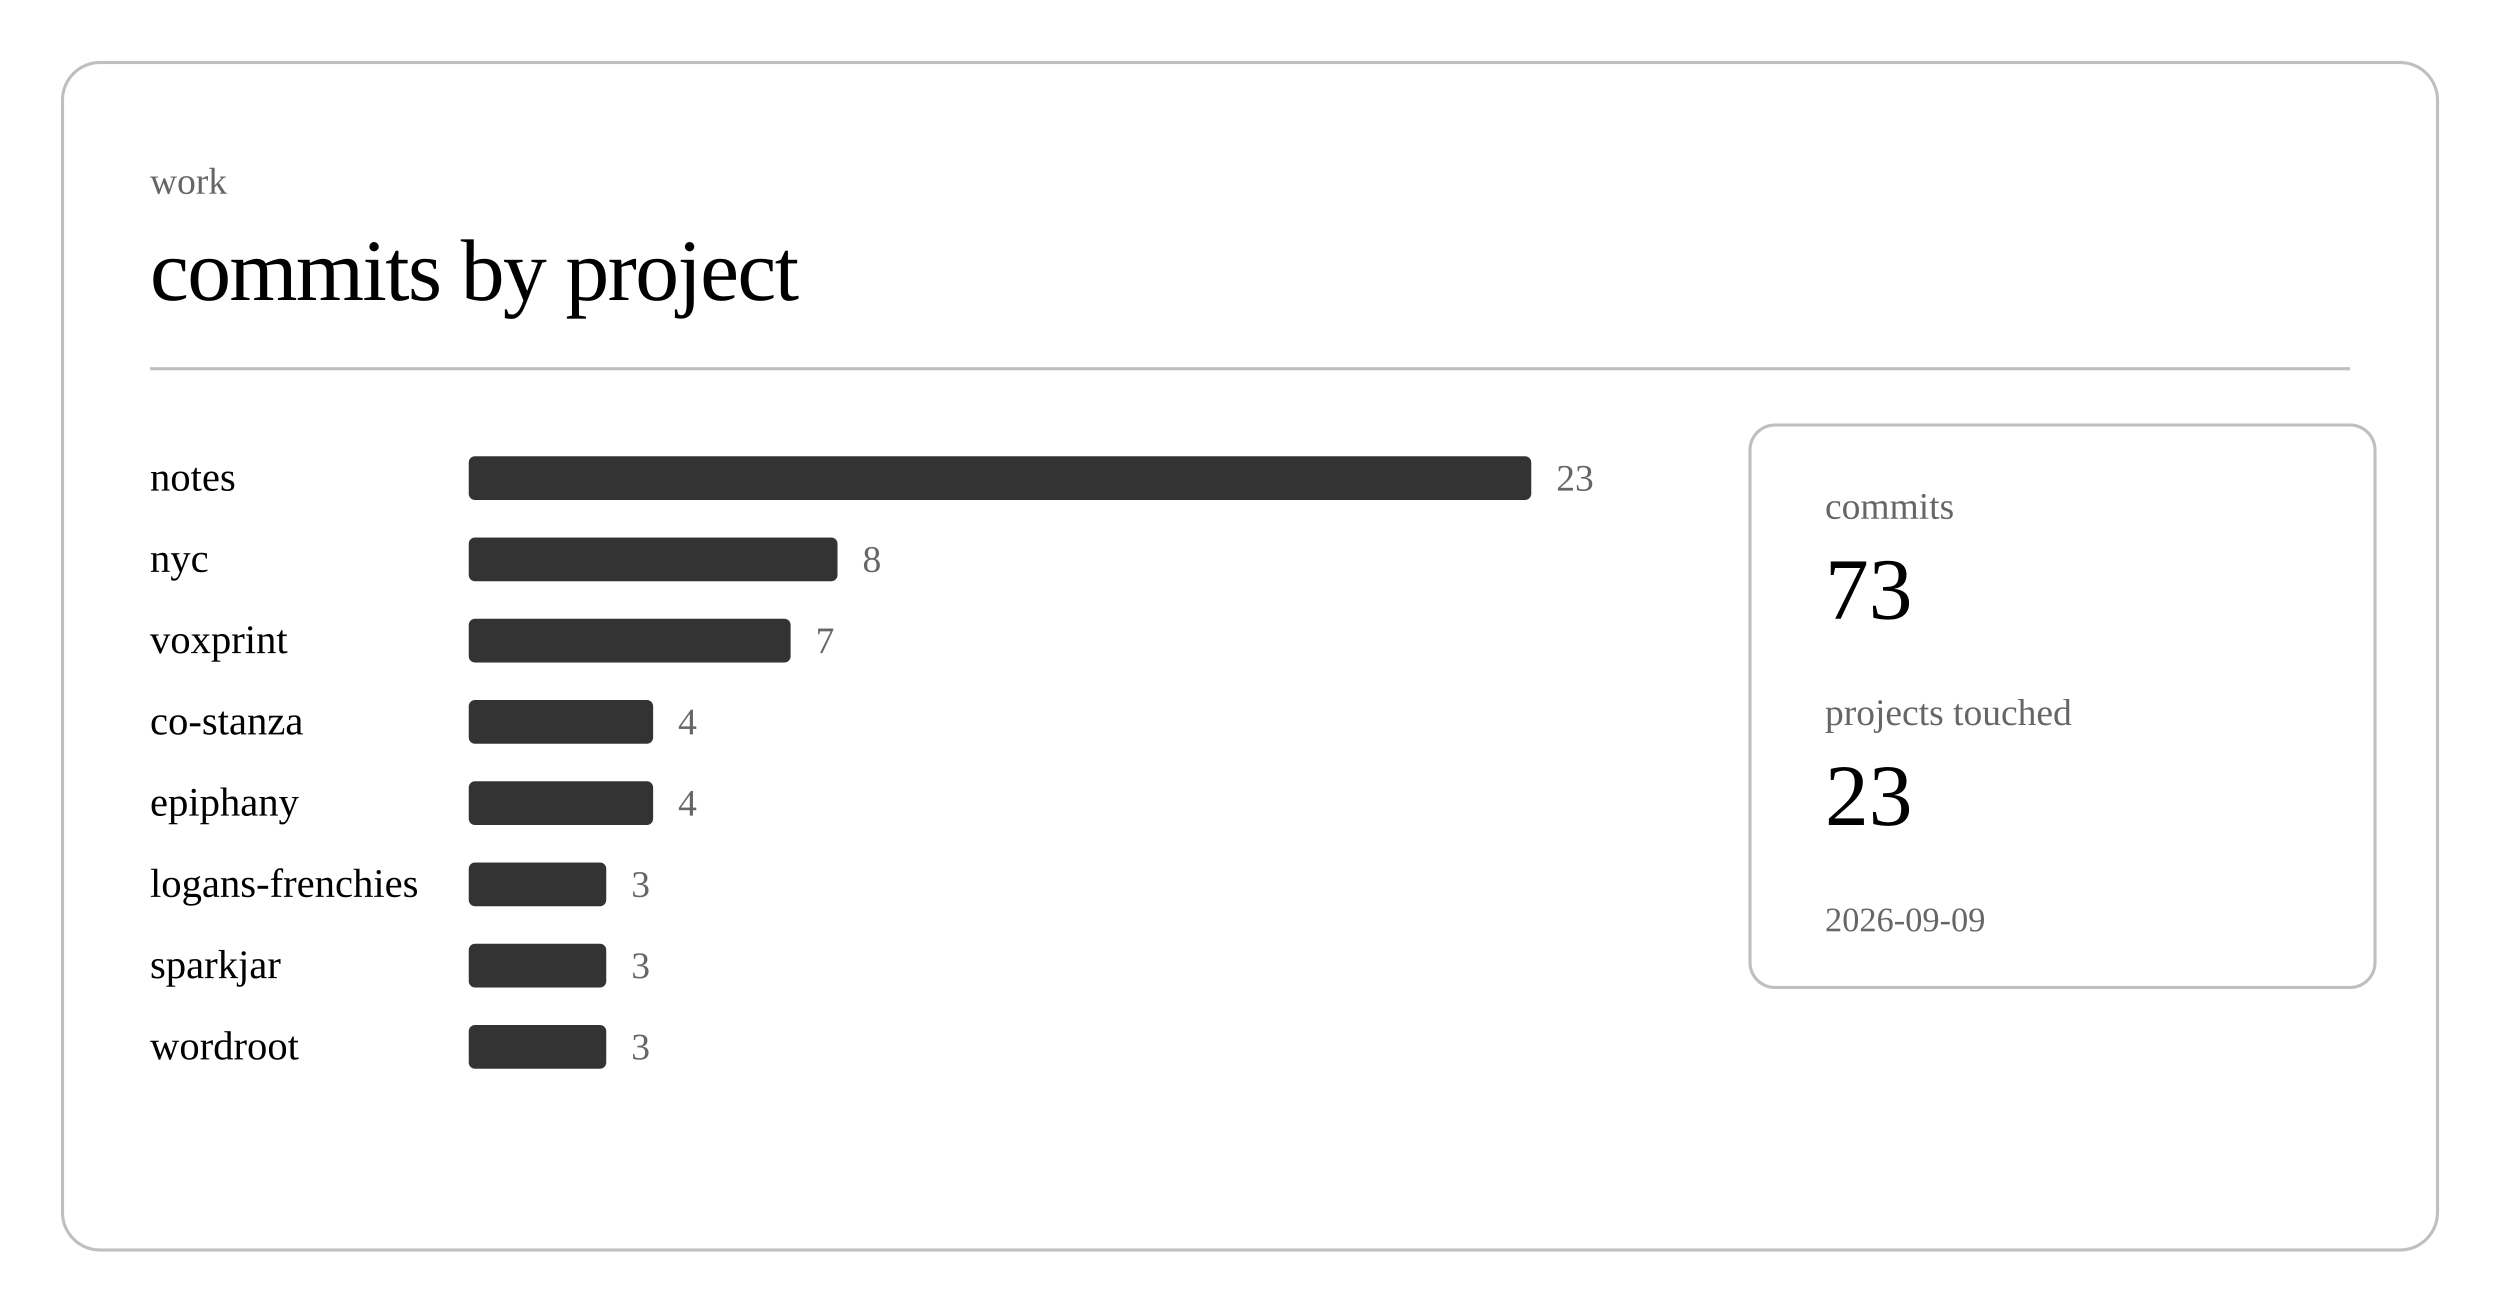
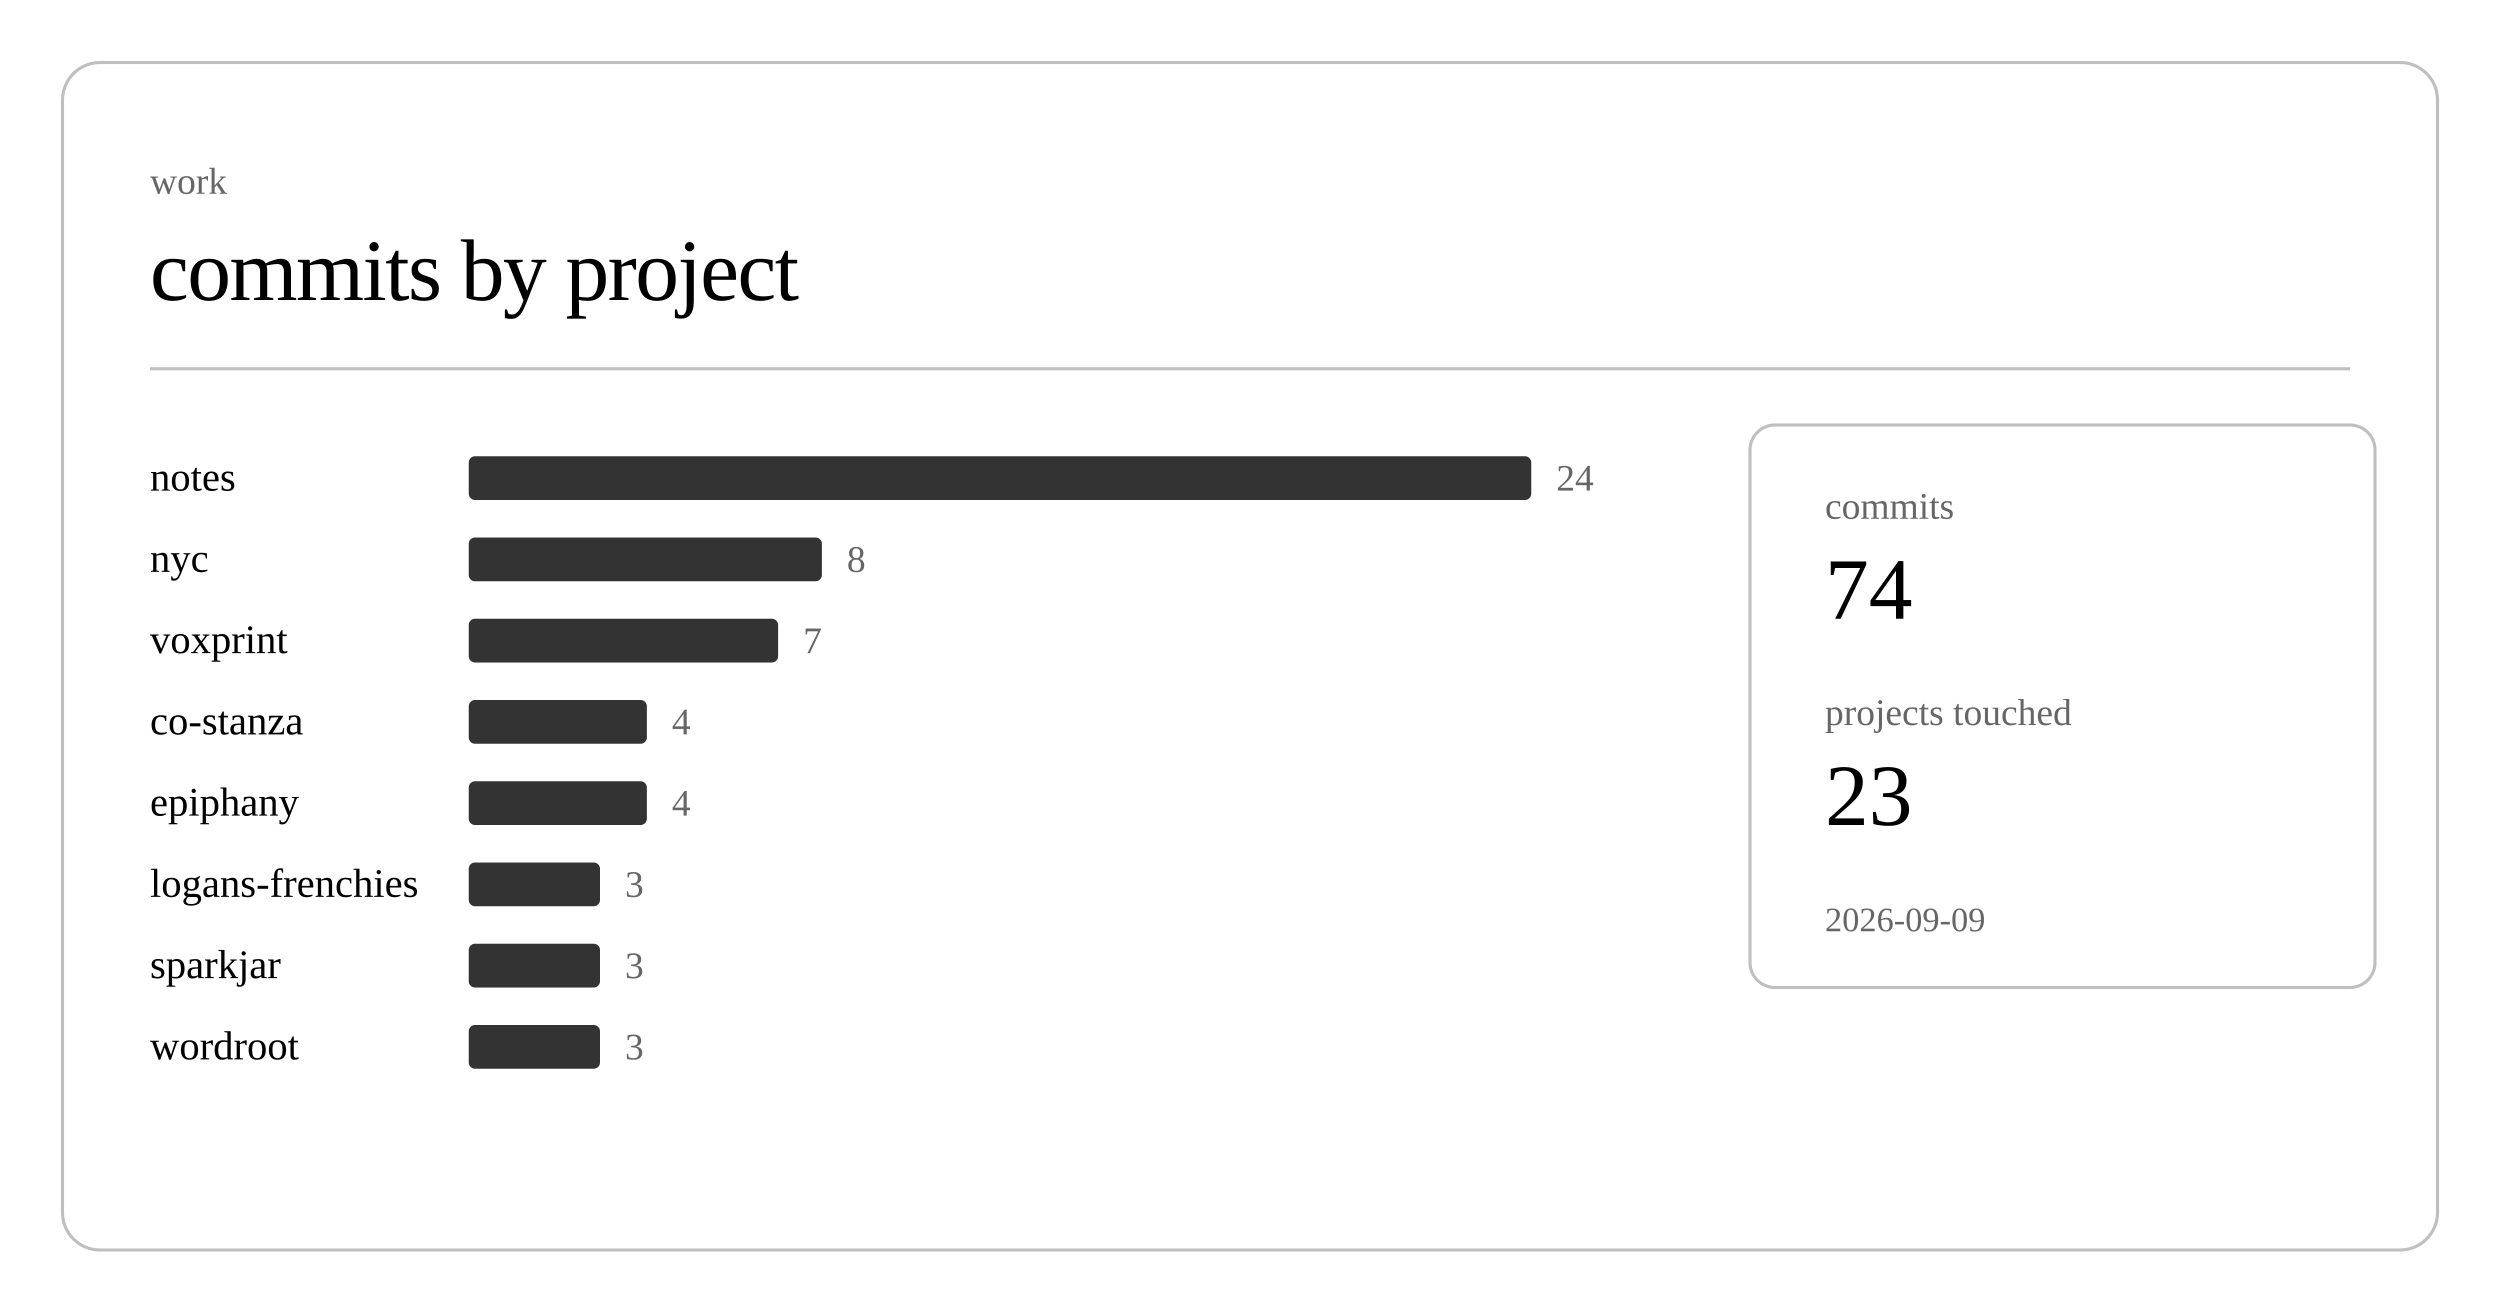
<svg xmlns="http://www.w3.org/2000/svg" class="post-header-svg" viewBox="0 0 800 420" width="800" height="420">
  <rect x="20" y="20" width="760" height="380" rx="12" ry="12" fill="none" stroke="currentColor" stroke-width="1" opacity="0.25" />
  <text fill="currentColor" x="48" y="62" font-size="12" opacity="0.6">work</text>
  <text fill="currentColor" x="48" y="96" font-size="28" font-weight="300" letter-spacing="-0.5">commits by project</text>
  <line stroke="currentColor" x1="48" y1="118" x2="752" y2="118" stroke-width="1" opacity="0.25" />
  <a href="https://github.com/nulljosh/notes">
    <text fill="currentColor" x="48" y="157" font-size="13">notes</text>
  </a>
  <rect x="150" y="146" width="340" height="14" rx="2" fill="currentColor" opacity="0.8" />
-   <text fill="currentColor" x="498" y="157" font-size="12" opacity="0.6">23</text>
+   <text fill="currentColor" x="498" y="157" font-size="12" opacity="0.6">24</text>
  <a href="https://github.com/nulljosh/nyc">
    <text fill="currentColor" x="48" y="183" font-size="13">nyc</text>
  </a>
-   <rect x="150" y="172" width="118" height="14" rx="2" fill="currentColor" opacity="0.8" />
-   <text fill="currentColor" x="276" y="183" font-size="12" opacity="0.6">8</text>
+   <rect x="150" y="172" width="113" height="14" rx="2" fill="currentColor" opacity="0.8" />
+   <text fill="currentColor" x="271" y="183" font-size="12" opacity="0.6">8</text>
  <a href="https://github.com/nulljosh/voxprint">
    <text fill="currentColor" x="48" y="209" font-size="13">voxprint</text>
  </a>
-   <rect x="150" y="198" width="103" height="14" rx="2" fill="currentColor" opacity="0.8" />
-   <text fill="currentColor" x="261" y="209" font-size="12" opacity="0.6">7</text>
+   <rect x="150" y="198" width="99" height="14" rx="2" fill="currentColor" opacity="0.8" />
+   <text fill="currentColor" x="257" y="209" font-size="12" opacity="0.6">7</text>
  <a href="https://github.com/nulljosh/co-stanza">
    <text fill="currentColor" x="48" y="235" font-size="13">co-stanza</text>
  </a>
-   <rect x="150" y="224" width="59" height="14" rx="2" fill="currentColor" opacity="0.8" />
-   <text fill="currentColor" x="217" y="235" font-size="12" opacity="0.6">4</text>
+   <rect x="150" y="224" width="57" height="14" rx="2" fill="currentColor" opacity="0.8" />
+   <text fill="currentColor" x="215" y="235" font-size="12" opacity="0.6">4</text>
  <a href="https://github.com/nulljosh/epiphany">
    <text fill="currentColor" x="48" y="261" font-size="13">epiphany</text>
  </a>
-   <rect x="150" y="250" width="59" height="14" rx="2" fill="currentColor" opacity="0.8" />
-   <text fill="currentColor" x="217" y="261" font-size="12" opacity="0.6">4</text>
+   <rect x="150" y="250" width="57" height="14" rx="2" fill="currentColor" opacity="0.8" />
+   <text fill="currentColor" x="215" y="261" font-size="12" opacity="0.6">4</text>
  <a href="https://github.com/nulljosh/logans-frenchies">
    <text fill="currentColor" x="48" y="287" font-size="13">logans-frenchies</text>
  </a>
-   <rect x="150" y="276" width="44" height="14" rx="2" fill="currentColor" opacity="0.8" />
-   <text fill="currentColor" x="202" y="287" font-size="12" opacity="0.6">3</text>
+   <rect x="150" y="276" width="42" height="14" rx="2" fill="currentColor" opacity="0.8" />
+   <text fill="currentColor" x="200" y="287" font-size="12" opacity="0.6">3</text>
  <a href="https://github.com/nulljosh/sparkjar">
    <text fill="currentColor" x="48" y="313" font-size="13">sparkjar</text>
  </a>
-   <rect x="150" y="302" width="44" height="14" rx="2" fill="currentColor" opacity="0.8" />
-   <text fill="currentColor" x="202" y="313" font-size="12" opacity="0.6">3</text>
+   <rect x="150" y="302" width="42" height="14" rx="2" fill="currentColor" opacity="0.8" />
+   <text fill="currentColor" x="200" y="313" font-size="12" opacity="0.6">3</text>
  <a href="https://github.com/nulljosh/wordroot">
    <text fill="currentColor" x="48" y="339" font-size="13">wordroot</text>
  </a>
-   <rect x="150" y="328" width="44" height="14" rx="2" fill="currentColor" opacity="0.8" />
-   <text fill="currentColor" x="202" y="339" font-size="12" opacity="0.6">3</text>
+   <rect x="150" y="328" width="42" height="14" rx="2" fill="currentColor" opacity="0.8" />
+   <text fill="currentColor" x="200" y="339" font-size="12" opacity="0.6">3</text>
  <rect x="560" y="136" width="200" height="180" rx="8" ry="8" fill="none" stroke="currentColor" stroke-width="1" opacity="0.25" />
  <text fill="currentColor" x="584" y="166" font-size="12" opacity="0.6">commits</text>
-   <text fill="currentColor" x="584" y="198" font-size="28" font-weight="500">73</text>
+   <text fill="currentColor" x="584" y="198" font-size="28" font-weight="500">74</text>
  <text fill="currentColor" x="584" y="232" font-size="12" opacity="0.6">projects touched</text>
  <text fill="currentColor" x="584" y="264" font-size="28" font-weight="500">23</text>
  <text fill="currentColor" x="584" y="298" font-size="11" opacity="0.6">2026-09-09</text>
</svg>
